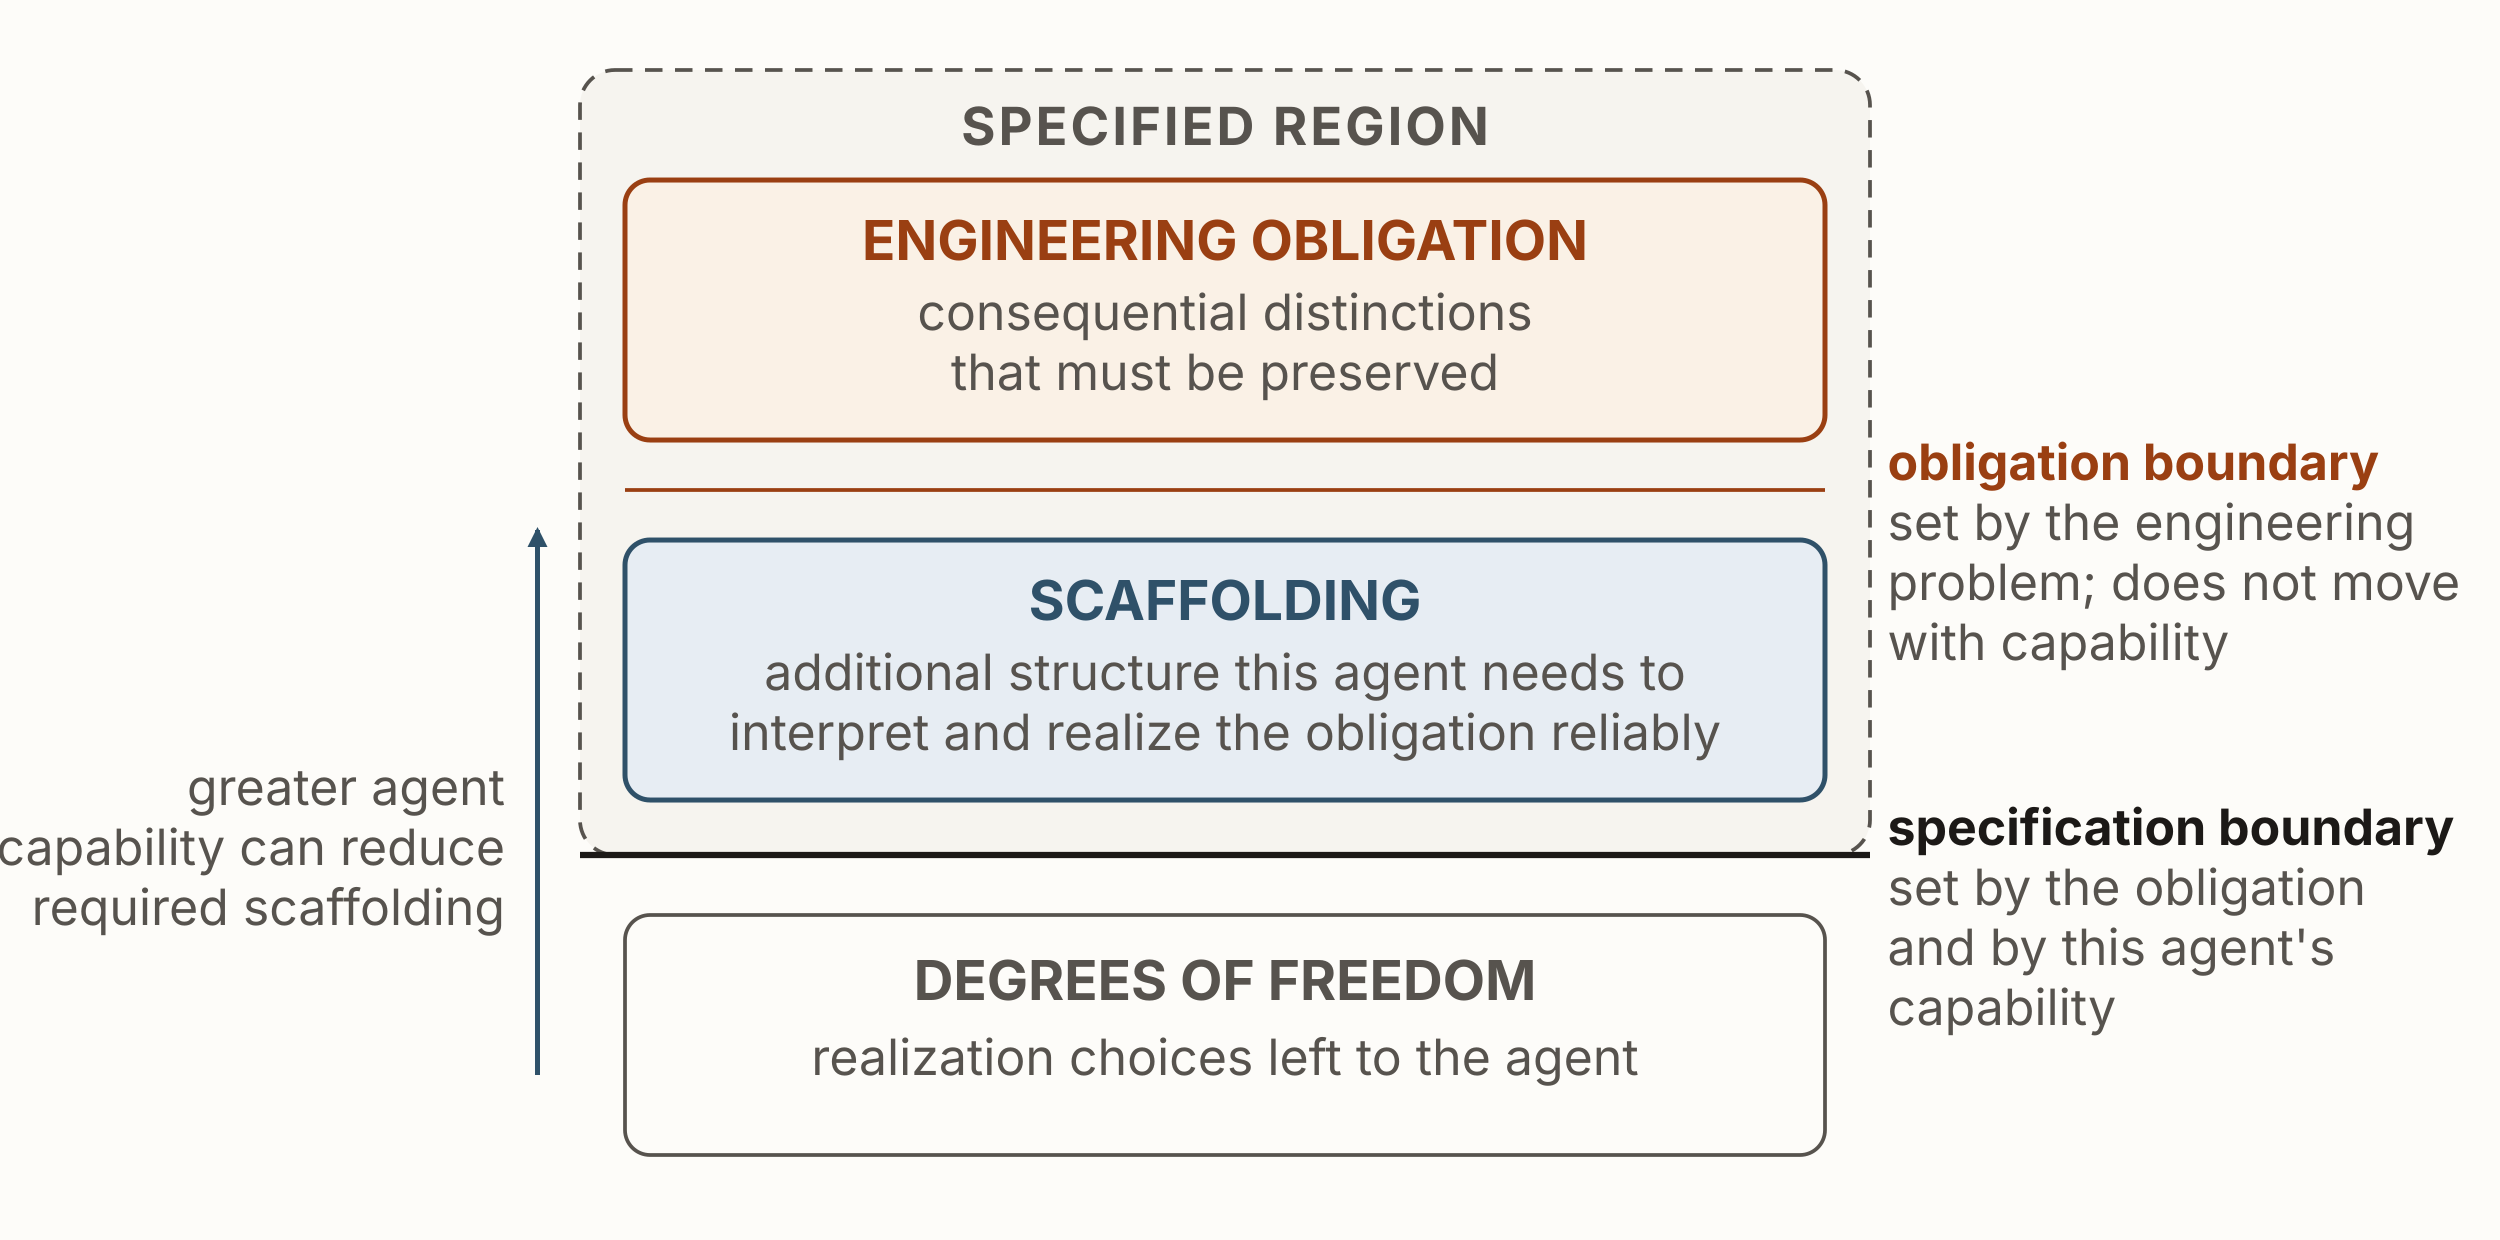
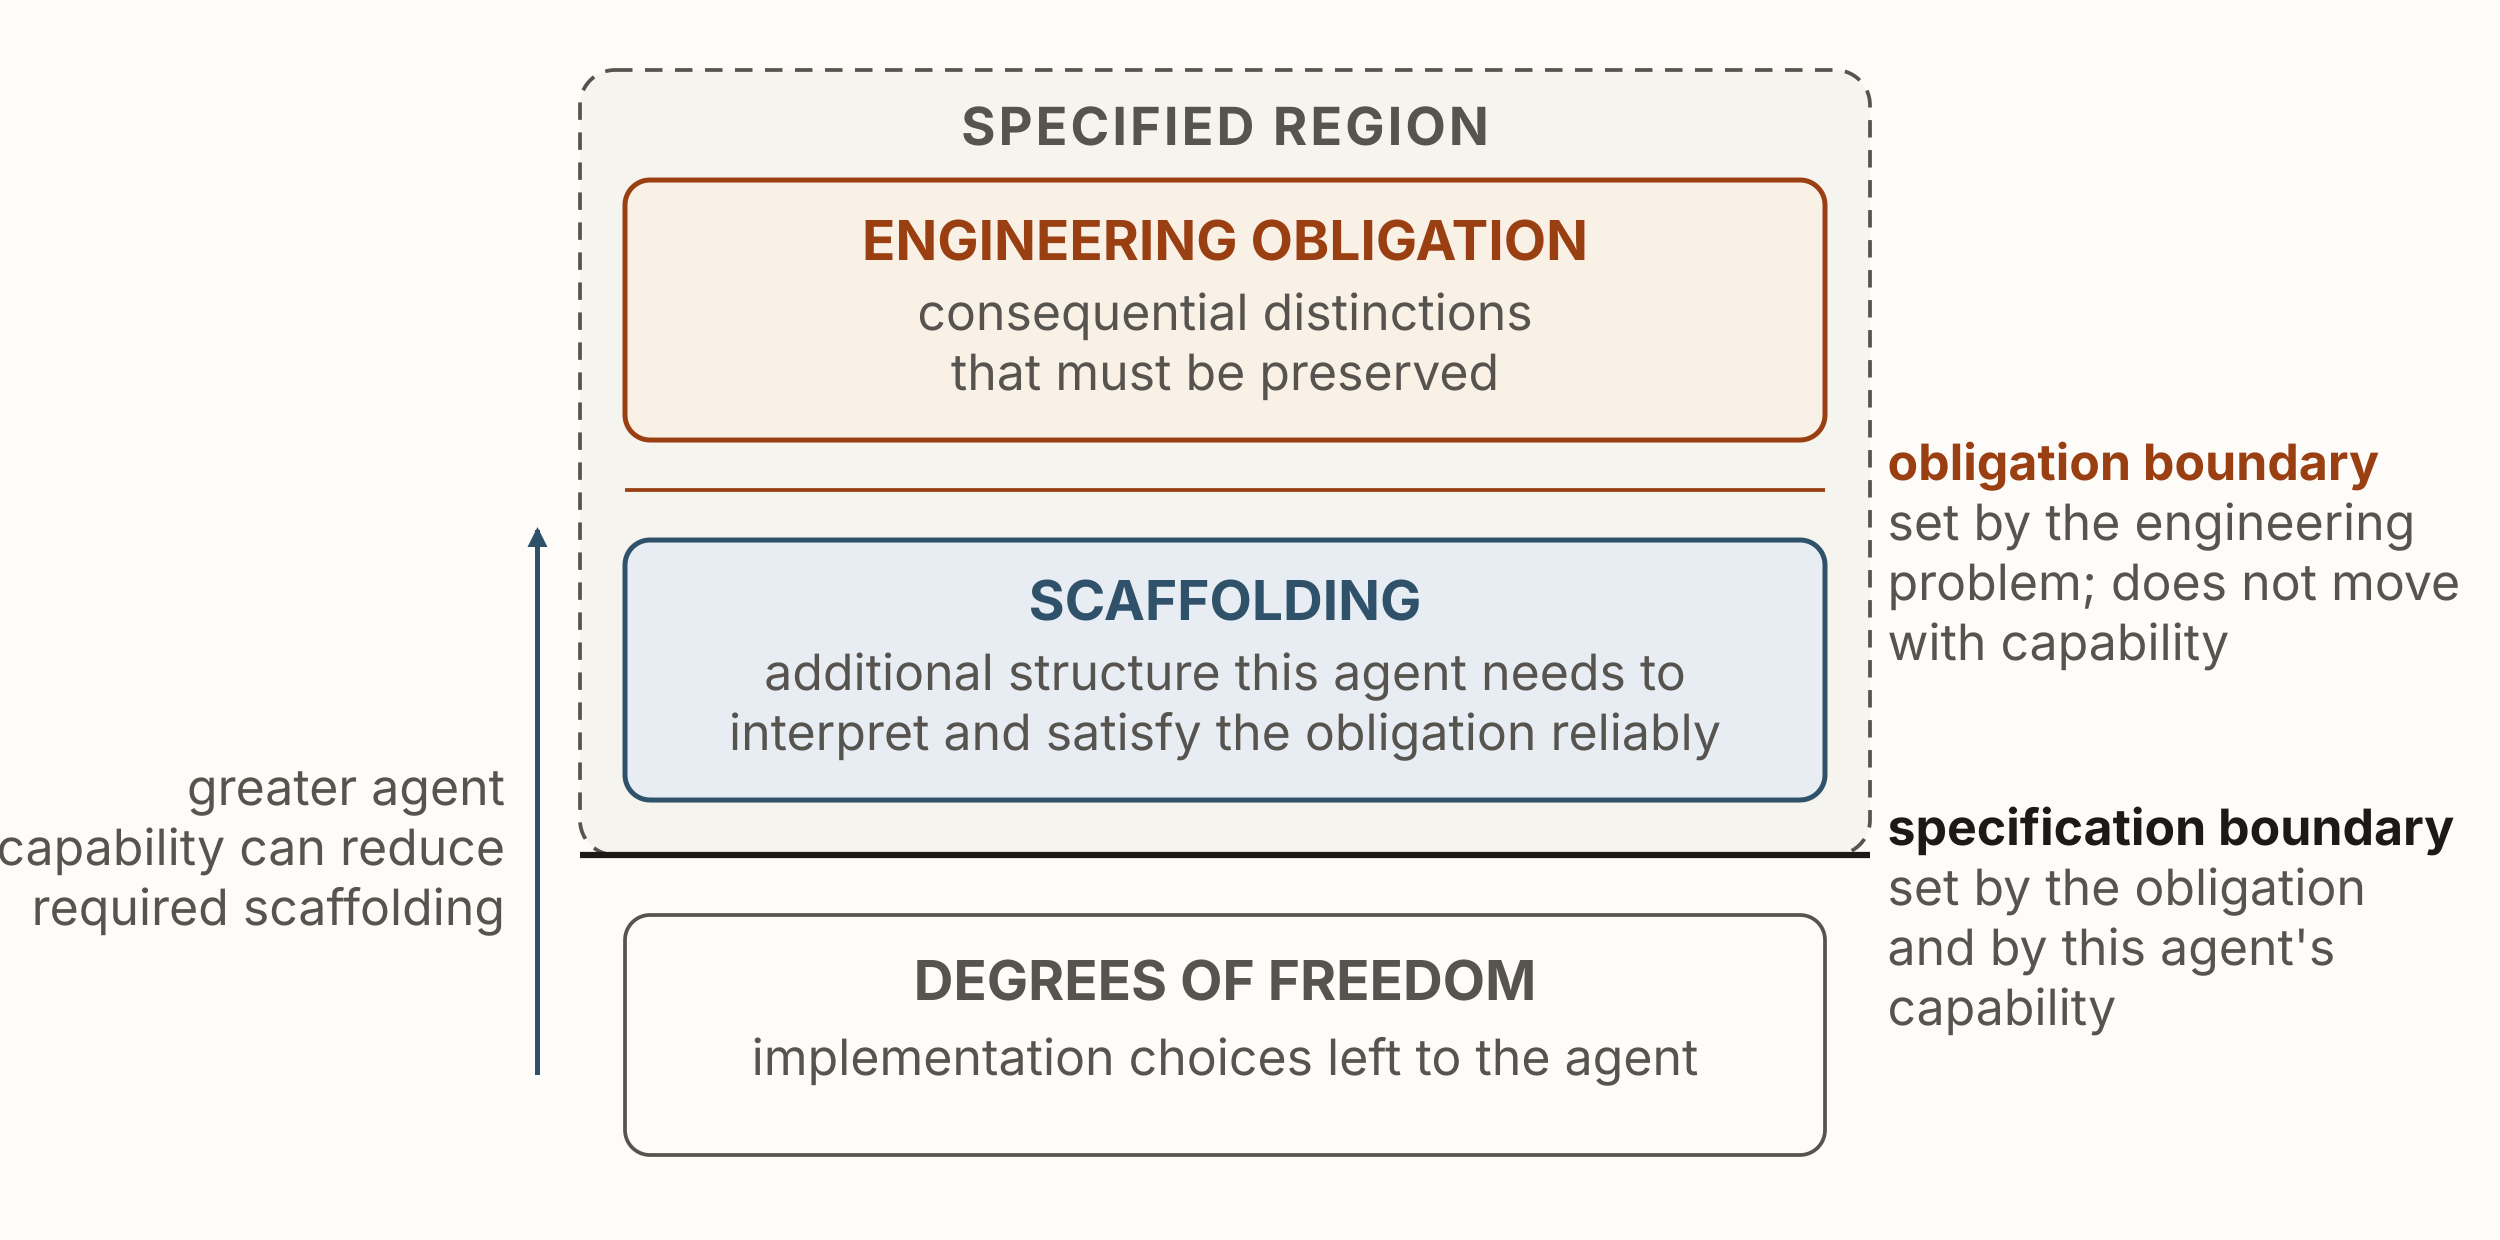
<svg xmlns="http://www.w3.org/2000/svg" viewBox="0 0 1000 496" width="1000" height="496" role="img" aria-labelledby="srTitle srDesc" font-family="'Source Sans 3', -apple-system, 'Segoe UI', sans-serif">
  <defs>
    <marker id="sr-a" viewBox="0 0 10 10" refX="8.5" refY="5" markerWidth="8" markerHeight="8" orient="auto" markerUnits="userSpaceOnUse">
      <path d="M0 0 L10 5 L0 10 z" fill="#2f5169" />
    </marker>
  </defs>
  <rect x="0" y="0" width="1000" height="496" fill="#fdfcf9" />
  <rect x="232" y="28" width="516" height="314" rx="14" fill="#f6f4ef" stroke="#57534e" stroke-width="1.5" stroke-dasharray="7 5" />
  <text x="490" y="58" text-anchor="middle" font-size="21" font-weight="700" letter-spacing="1.2" fill="#57534e">SPECIFIED REGION</text>
  <rect x="250" y="72" width="480" height="104" rx="10" fill="#faf1e6" stroke="#9a3f12" stroke-width="2" />
  <text x="490" y="104" text-anchor="middle" font-size="22" font-weight="700" fill="#9a3f12">ENGINEERING OBLIGATION</text>
  <text x="490" y="132" text-anchor="middle" font-size="20" fill="#57534e">consequential distinctions</text>
  <text x="490" y="156" text-anchor="middle" font-size="20" fill="#57534e">that must be preserved</text>
  <line x1="250" y1="196" x2="730" y2="196" stroke="#9a3f12" stroke-width="1.5" />
  <text x="755" y="192" font-size="20" font-weight="700" fill="#9a3f12">obligation boundary</text>
  <text x="755" y="216" font-size="20" fill="#57534e">set by the engineering</text>
  <text x="755" y="240" font-size="20" fill="#57534e">problem; does not move</text>
  <text x="755" y="264" font-size="20" fill="#57534e">with capability</text>
  <rect x="250" y="216" width="480" height="104" rx="10" fill="#e7edf3" stroke="#2f5169" stroke-width="2" />
  <text x="490" y="248" text-anchor="middle" font-size="22" font-weight="700" fill="#2f5169">SCAFFOLDING</text>
  <text x="490" y="276" text-anchor="middle" font-size="20" fill="#57534e">additional structure this agent needs to</text>
-   <text x="490" y="300" text-anchor="middle" font-size="20" fill="#57534e">interpret and realize the obligation reliably</text>
+   <text x="490" y="300" text-anchor="middle" font-size="20" fill="#57534e">interpret and satisfy the obligation reliably</text>
  <line x1="232" y1="342" x2="748" y2="342" stroke="#1c1917" stroke-width="2.5" />
  <text x="755" y="338" font-size="20" font-weight="700" fill="#1c1917">specification boundary</text>
  <text x="755" y="362" font-size="20" fill="#57534e">set by the obligation</text>
  <text x="755" y="386" font-size="20" fill="#57534e">and by this agent's</text>
  <text x="755" y="410" font-size="20" fill="#57534e">capability</text>
  <rect x="250" y="366" width="480" height="96" rx="10" fill="#fdfcf9" stroke="#57534e" stroke-width="1.5" />
  <text x="490" y="400" text-anchor="middle" font-size="22" font-weight="700" fill="#57534e">DEGREES OF FREEDOM</text>
-   <text x="490" y="430" text-anchor="middle" font-size="20" fill="#57534e">realization choices left to the agent</text>
+   <text x="490" y="430" text-anchor="middle" font-size="20" fill="#57534e">implementation choices left to the agent</text>
  <line x1="215" y1="430" x2="215" y2="212" stroke="#2f5169" stroke-width="2" marker-end="url(#sr-a)" />
  <text x="202" y="322" text-anchor="end" font-size="20" fill="#57534e">greater agent</text>
  <text x="202" y="346" text-anchor="end" font-size="20" fill="#57534e">capability can reduce</text>
  <text x="202" y="370" text-anchor="end" font-size="20" fill="#57534e">required scaffolding</text>
</svg>
